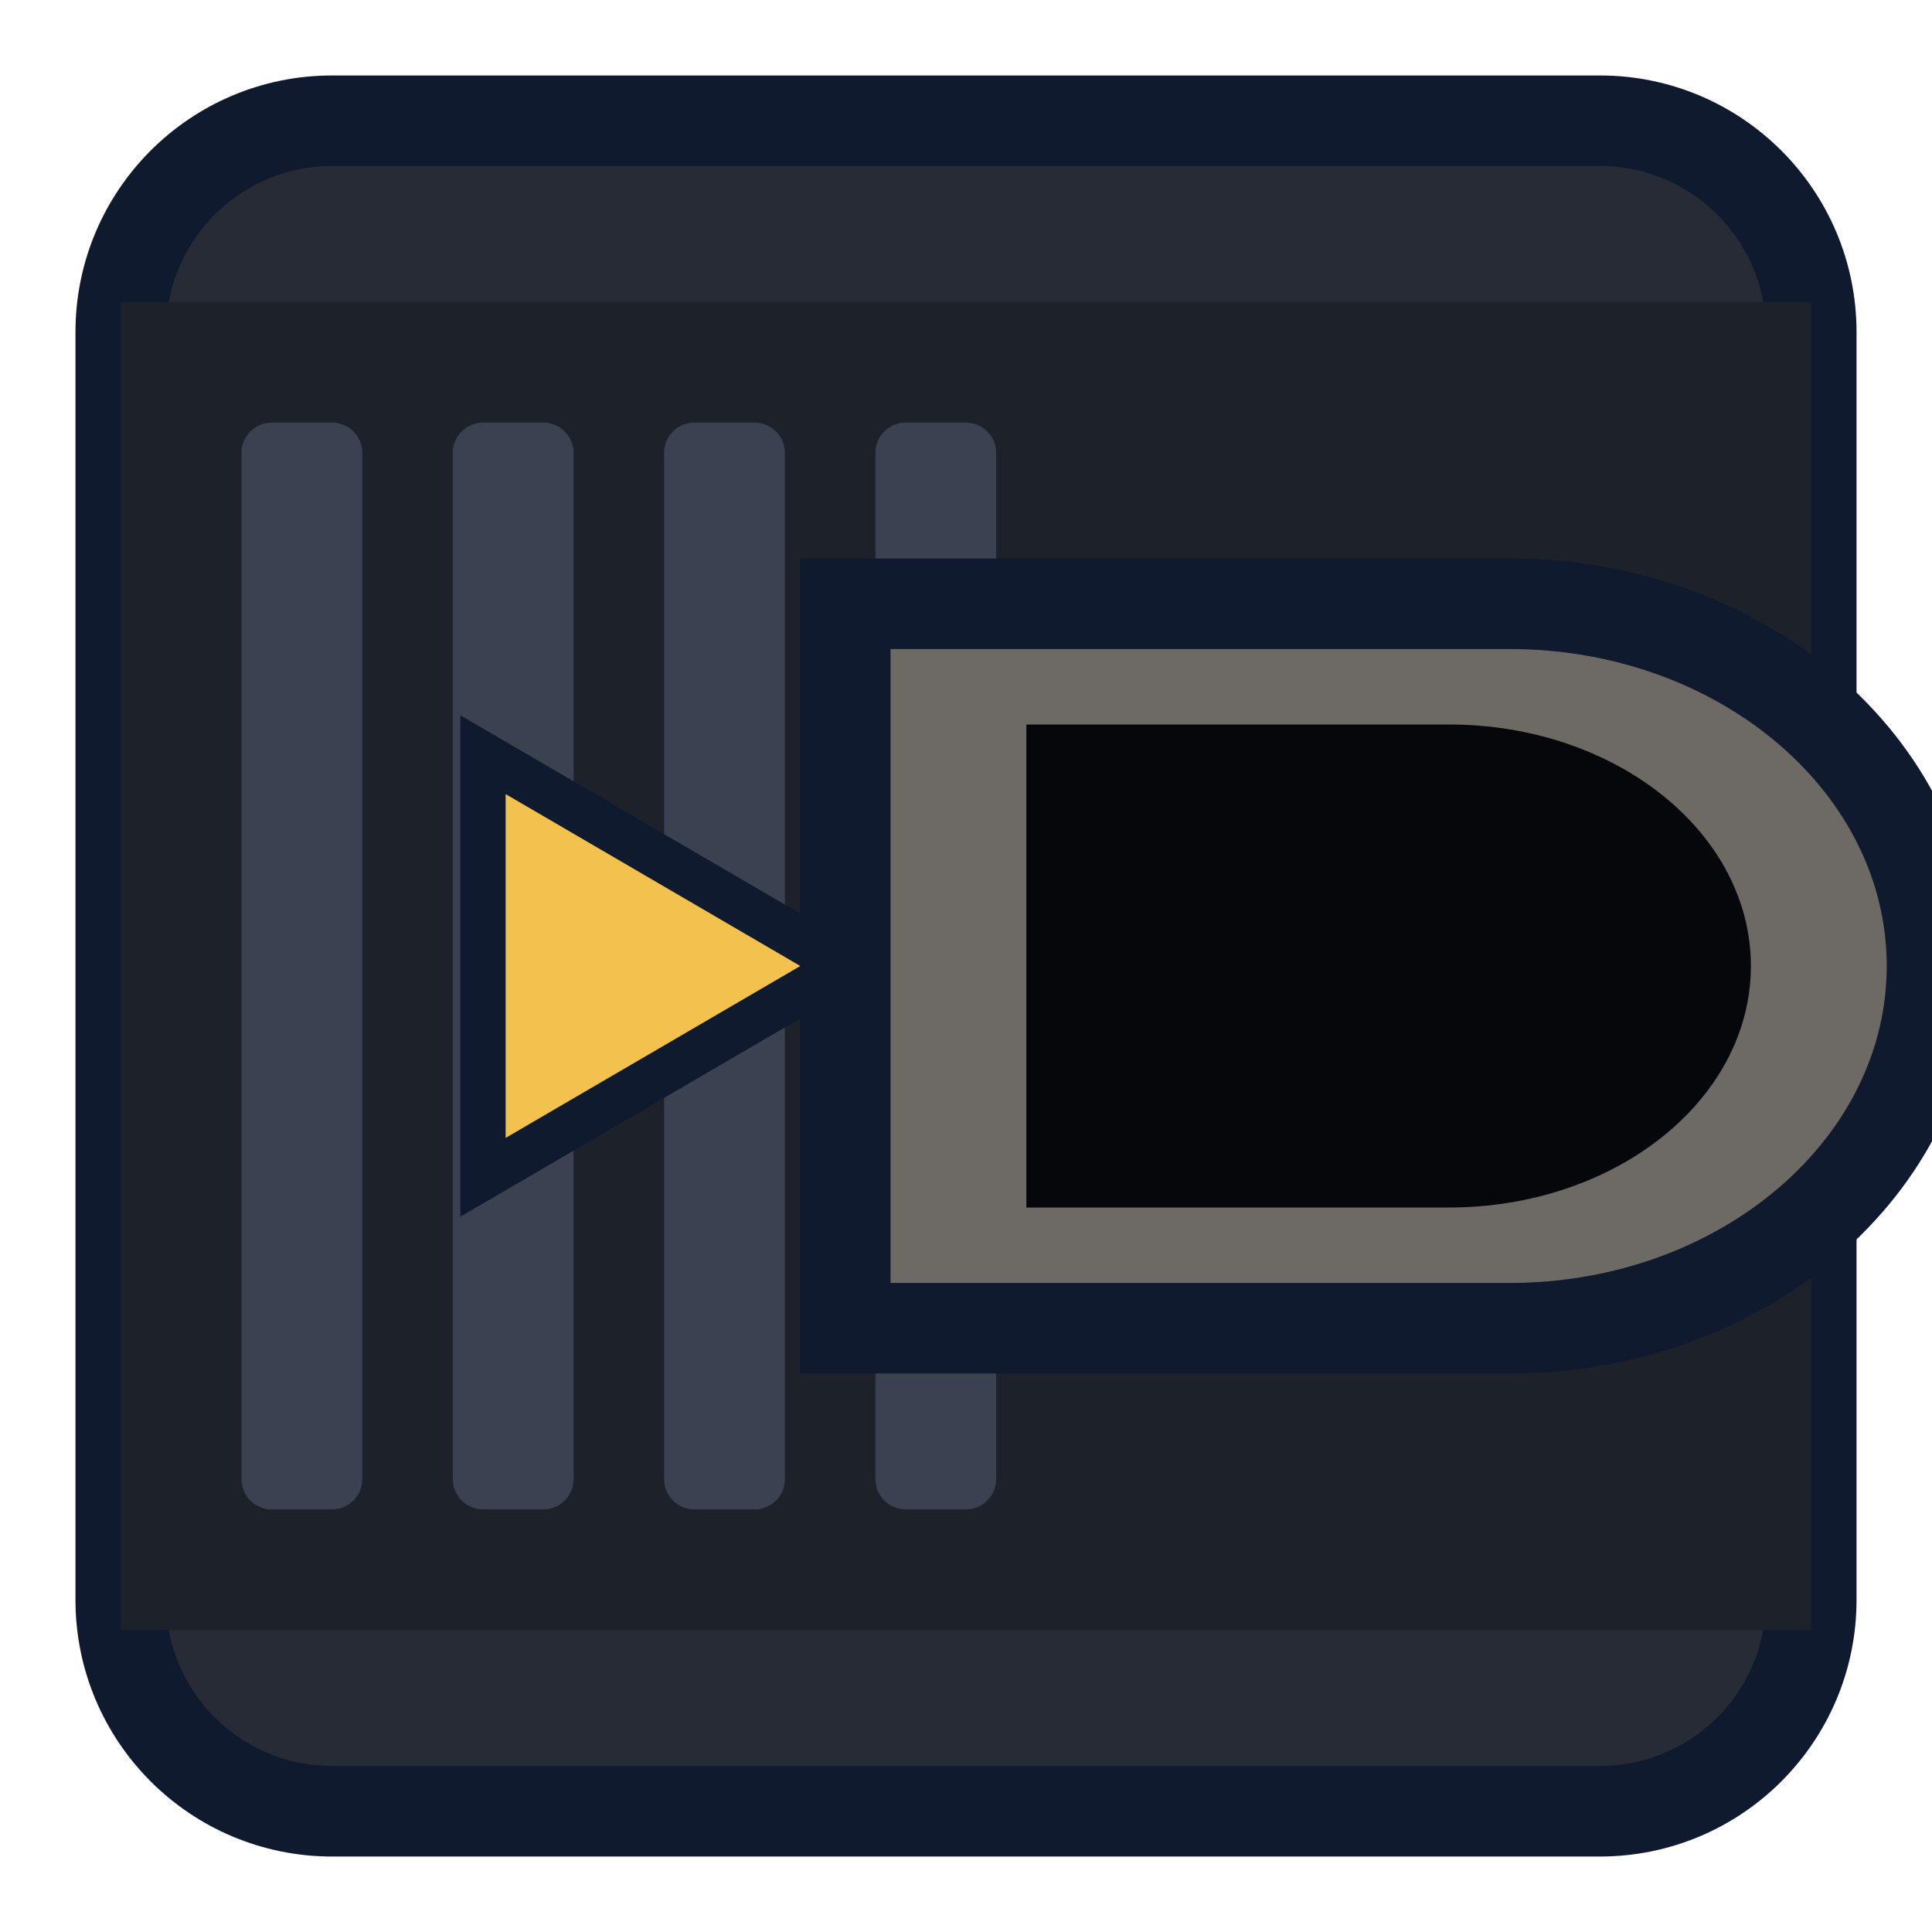
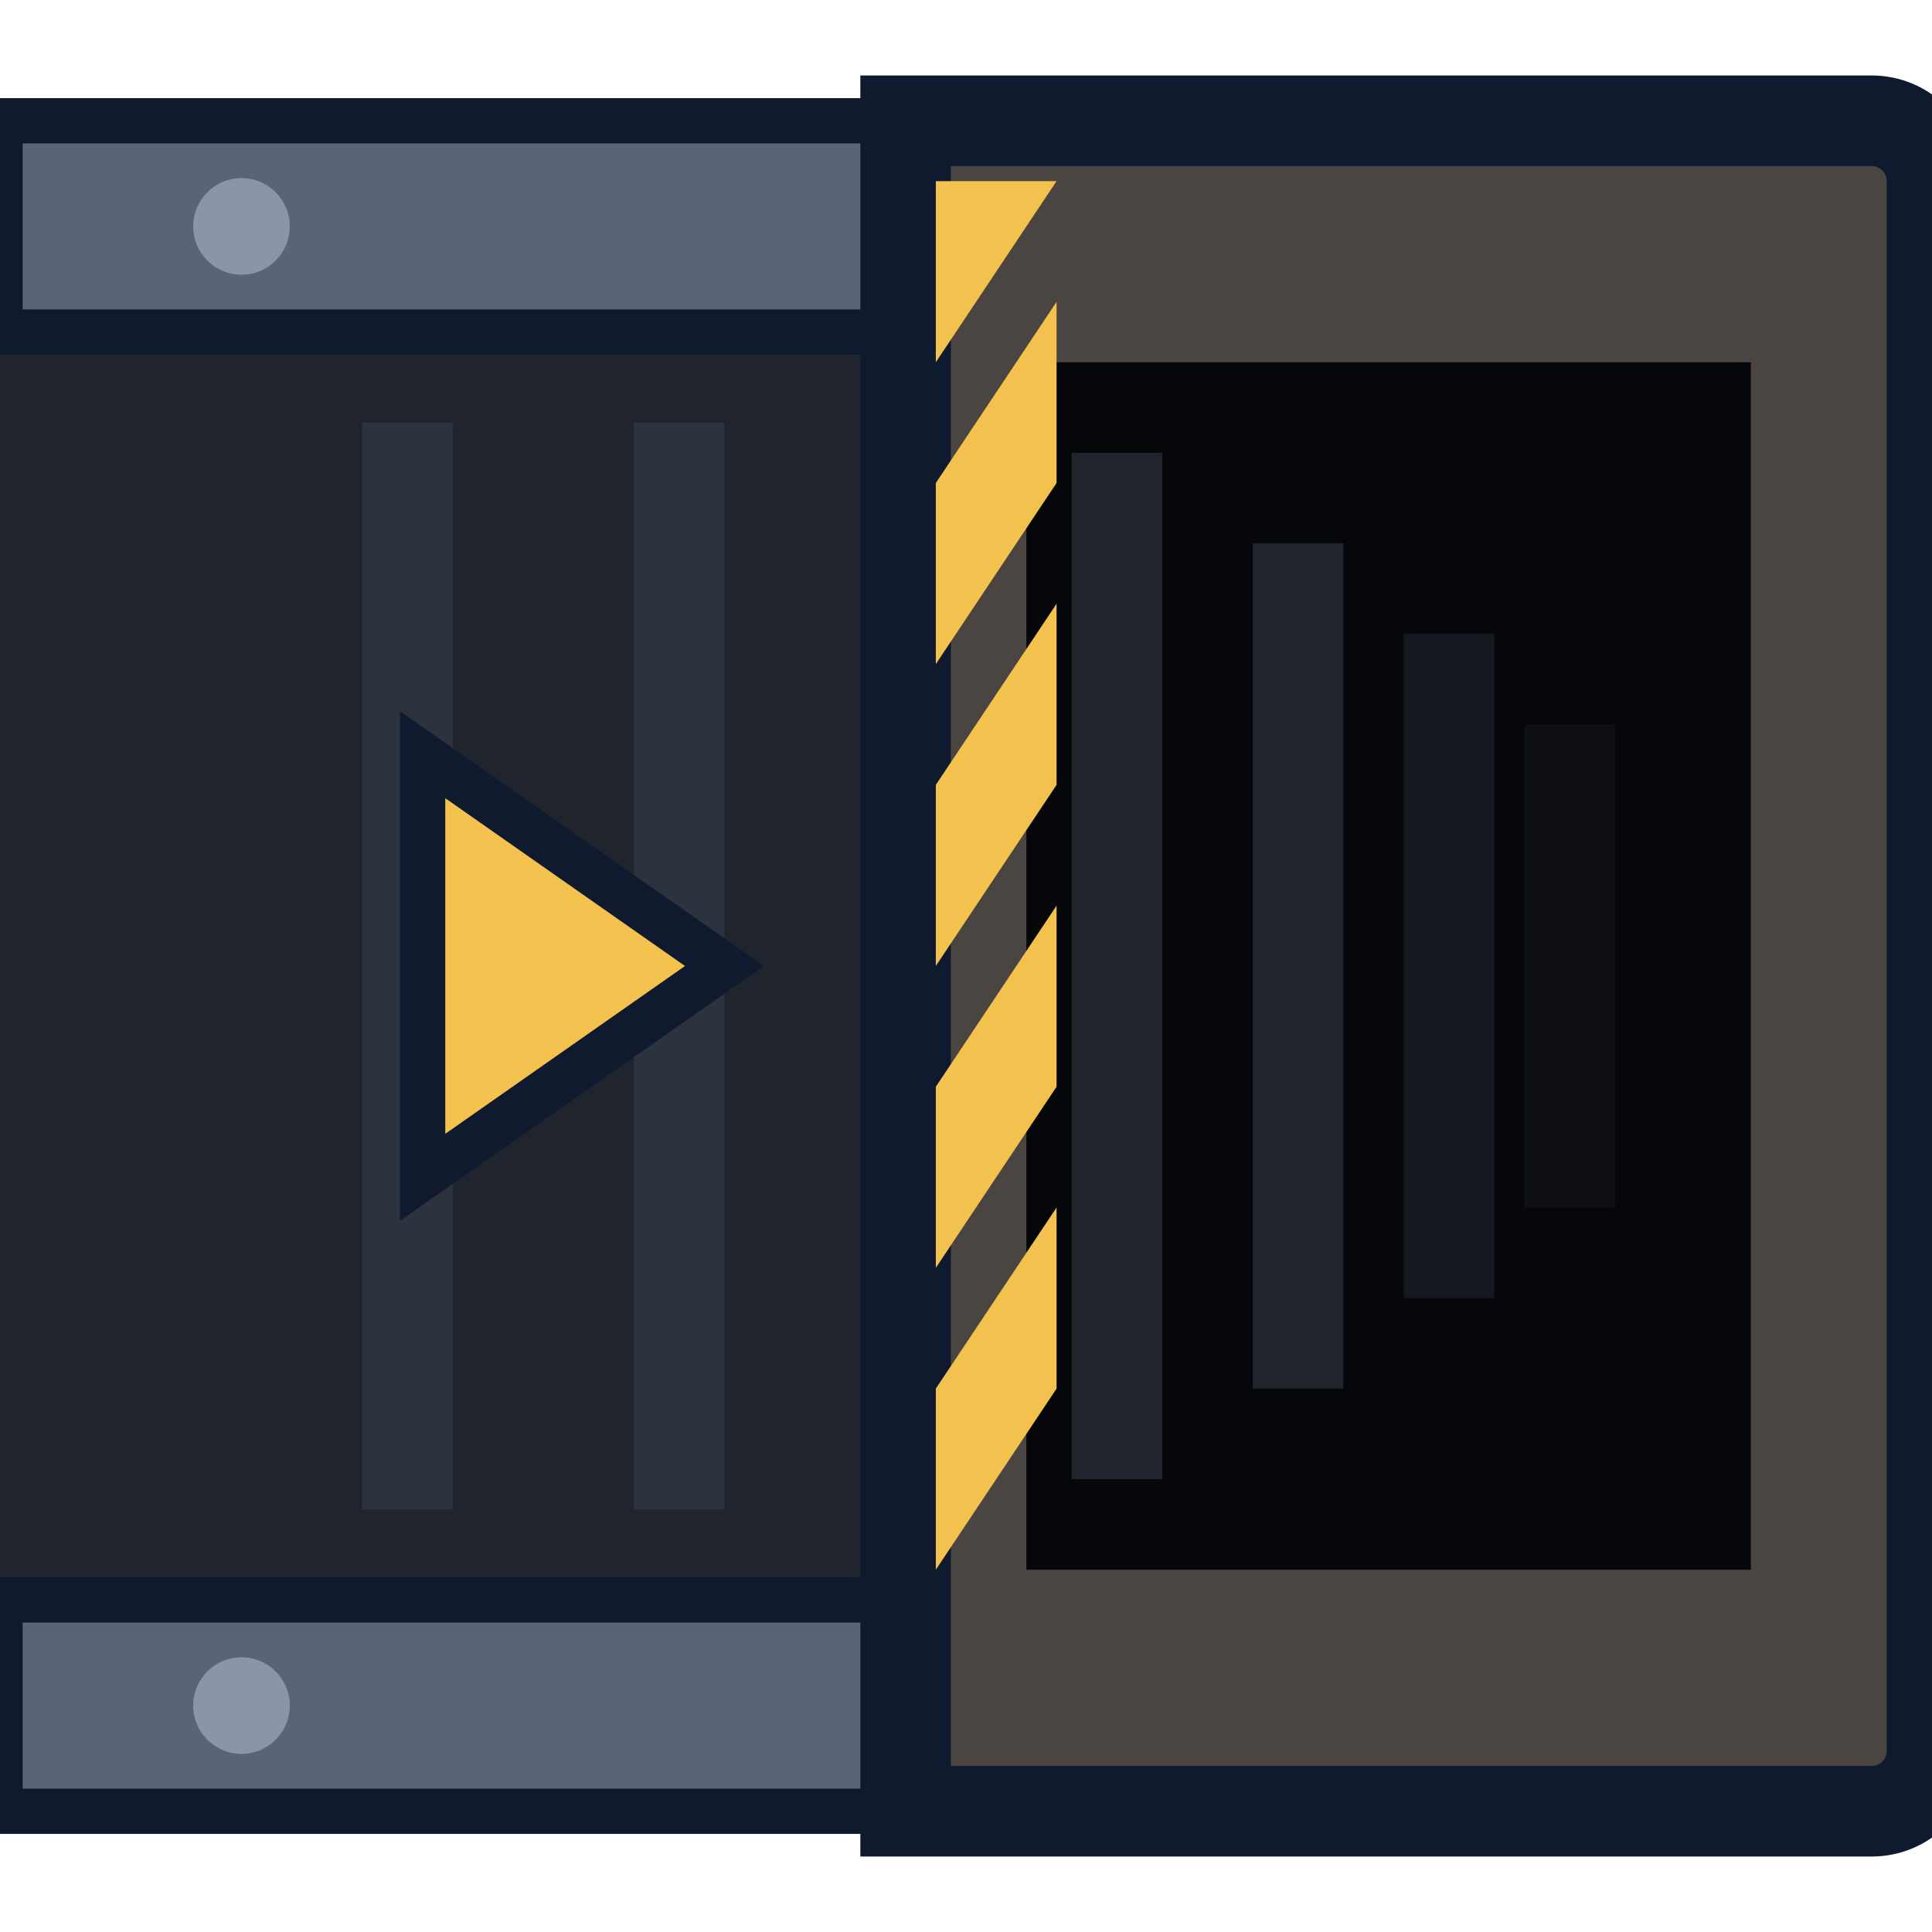
<svg xmlns="http://www.w3.org/2000/svg" viewBox="0 0 64 64">
-   <rect x="4" y="4" width="56" height="56" rx="7" fill="#262b35" stroke="#0f1a2e" stroke-width="3" />
-   <rect x="4" y="10" width="56" height="44" fill="#1d2129" />
-   <rect x="8" y="14" width="4" height="36" rx="1" fill="#3a4252" />
-   <rect x="15" y="14" width="4" height="36" rx="1" fill="#3a4252" />
-   <rect x="22" y="14" width="4" height="36" rx="1" fill="#3a4252" />
-   <rect x="29" y="14" width="4" height="36" rx="1" fill="#3a4252" />
-   <path d="M34 50 V28 A12 14 0 0 1 58 28 V50 Z" fill="#6d6a66" stroke="#0f1a2e" stroke-width="3" transform="rotate(90 46 32)" />
-   <path d="M38 44 V30 A8 10 0 0 1 54 30 V44 Z" fill="#05070a" transform="rotate(90 46 32)" />
-   <path d="M16 25 L28 32 L16 39 Z" fill="#f2c14e" stroke="#0f1a2e" stroke-width="1.5" />
+   <rect x="0" y="6" width="64" height="52" fill="#20242d" />
+   <rect x="0" y="4" width="64" height="7" fill="#5a6478" stroke="#0f1a2e" stroke-width="1.5" />
+   <rect x="0" y="53" width="64" height="7" fill="#5a6478" stroke="#0f1a2e" stroke-width="1.5" />
+   <g fill="#8a96a8">
+     <circle cx="8" cy="7.5" r="1.6" />
+     <circle cx="8" cy="56.5" r="1.6" />
+   </g>
+   <g fill="#2c323e">
+     <rect x="12" y="14" width="3" height="36" />
+     <rect x="21" y="14" width="3" height="36" />
+   </g>
+   <path d="M30 4 H62 a2 2 0 0 1 2 2 V58 a2 2 0 0 1 -2 2 H30 Z" fill="#4a4540" stroke="#0f1a2e" stroke-width="3" />
+   <path d="M34 12 H58 V52 H34 Z" fill="#05070a" />
+   <g stroke="#20242d" stroke-width="3">
+     <path d="M37 15 V49" />
+     <path d="M43 18 V46" />
+     <path d="M48 21 V43" opacity="0.6" />
+     <path d="M52 24 V40" opacity="0.3" />
+   </g>
+   <path d="M31 6 L35 6 L31 12 Z M31 16 L35 10 L35 16 L31 22 Z M31 26 L35 20 L35 26 L31 32 Z M31 36 L35 30 L35 36 L31 42 Z M31 46 L35 40 L35 46 L31 52 Z" fill="#f2c14e" />
+   <path d="M14 25 L24 32 L14 39 Z" fill="#f2c14e" stroke="#0f1a2e" stroke-width="1.5" />
</svg>
